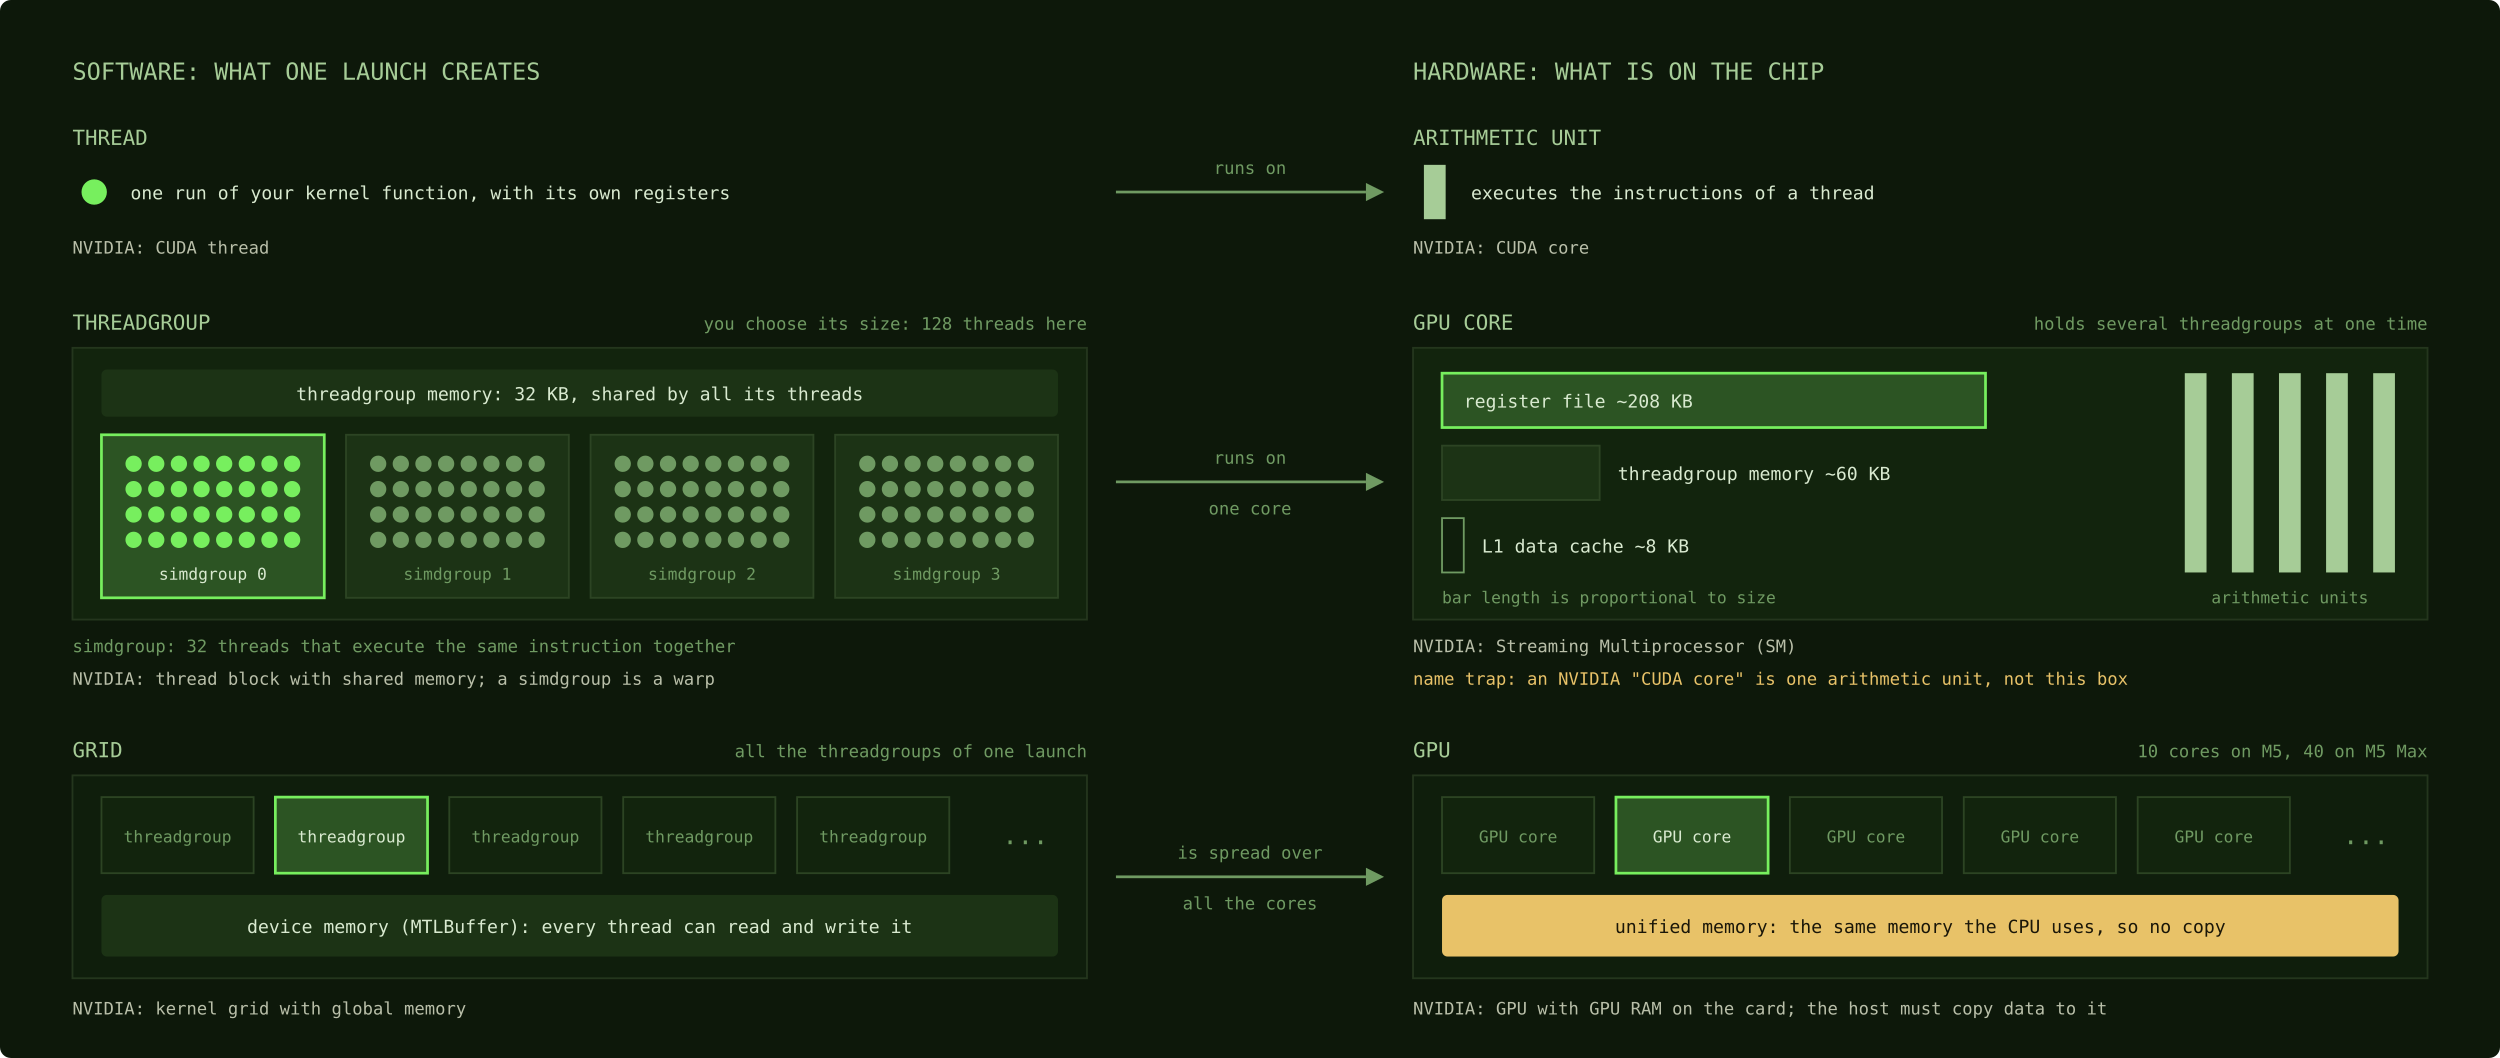
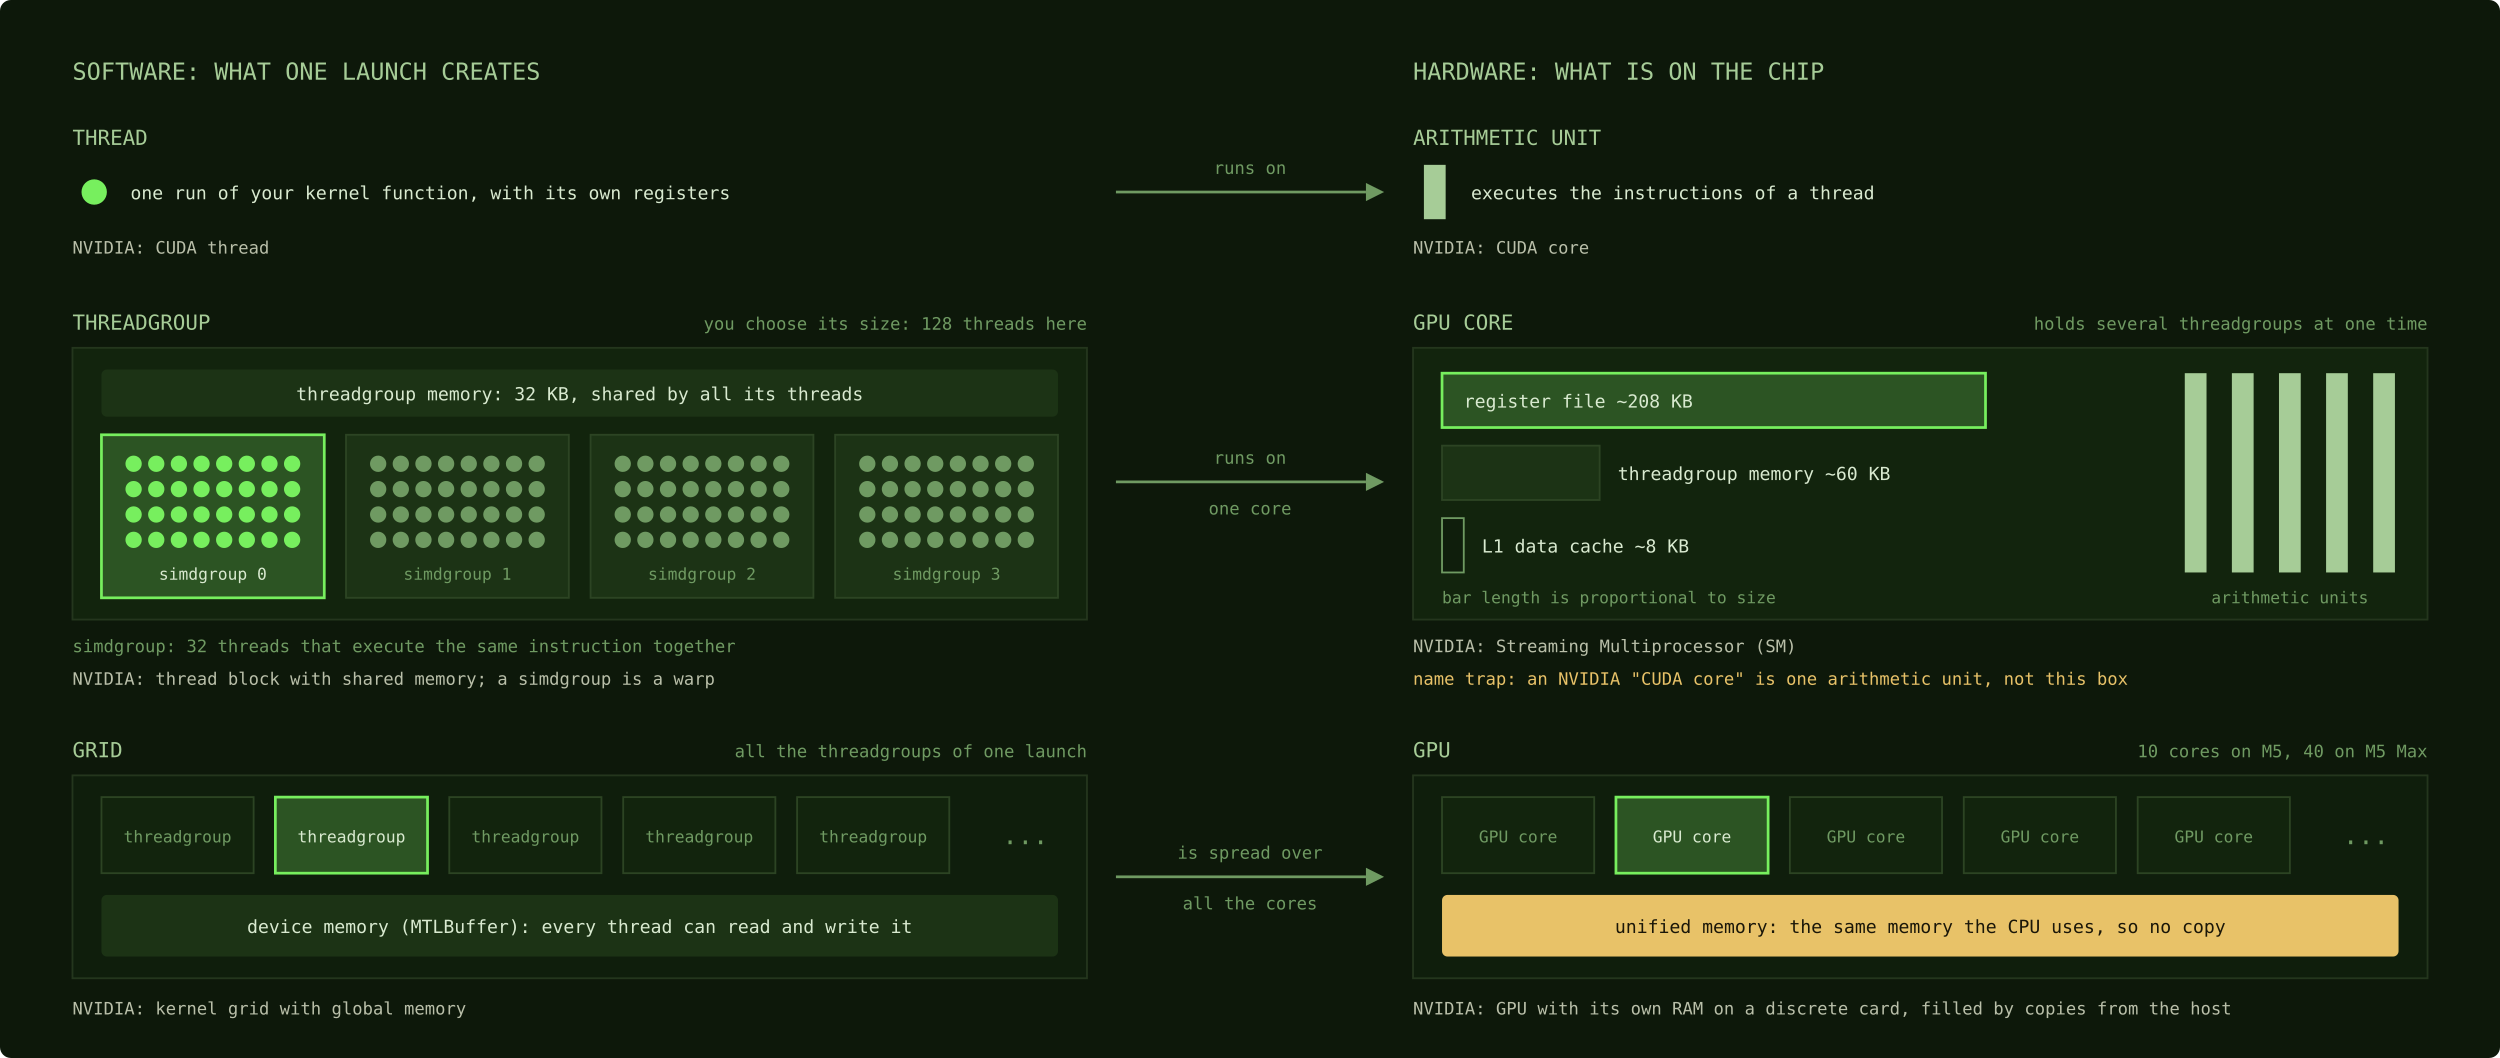
<svg xmlns="http://www.w3.org/2000/svg" viewBox="0 0 1380 584" role="img" aria-label="Two hierarchies side by side. Software, top to bottom: a thread, a threadgroup of four simdgroups with 32 KB of threadgroup memory, and a grid of threadgroups over device memory. Hardware, top to bottom: an arithmetic unit, a GPU core with a 208 KB register file, 60 KB of threadgroup memory and an 8 KB L1 cache, and a GPU of 10 to 40 cores over unified memory shared with the CPU. Each software level runs on the hardware level beside it." font-family="Azeret Mono, ui-monospace, Menlo, monospace">
  <rect width="1380" height="584" rx="6" fill="#0d180a" />
  <defs>
    <g id="al-dots">
      <circle cx="17.75" cy="16" r="4.5" />
      <circle cx="30.25" cy="16" r="4.5" />
      <circle cx="42.75" cy="16" r="4.5" />
      <circle cx="55.25" cy="16" r="4.5" />
      <circle cx="67.75" cy="16" r="4.5" />
      <circle cx="80.25" cy="16" r="4.5" />
      <circle cx="92.75" cy="16" r="4.5" />
      <circle cx="105.25" cy="16" r="4.5" />
      <circle cx="17.75" cy="30" r="4.5" />
      <circle cx="30.25" cy="30" r="4.5" />
      <circle cx="42.75" cy="30" r="4.5" />
      <circle cx="55.25" cy="30" r="4.5" />
      <circle cx="67.75" cy="30" r="4.5" />
      <circle cx="80.25" cy="30" r="4.5" />
      <circle cx="92.75" cy="30" r="4.5" />
      <circle cx="105.25" cy="30" r="4.5" />
      <circle cx="17.75" cy="44" r="4.5" />
      <circle cx="30.25" cy="44" r="4.5" />
      <circle cx="42.75" cy="44" r="4.5" />
      <circle cx="55.25" cy="44" r="4.5" />
      <circle cx="67.75" cy="44" r="4.5" />
      <circle cx="80.25" cy="44" r="4.5" />
      <circle cx="92.75" cy="44" r="4.5" />
      <circle cx="105.25" cy="44" r="4.5" />
      <circle cx="17.75" cy="58" r="4.5" />
      <circle cx="30.25" cy="58" r="4.5" />
      <circle cx="42.75" cy="58" r="4.5" />
      <circle cx="55.25" cy="58" r="4.5" />
      <circle cx="67.75" cy="58" r="4.5" />
      <circle cx="80.25" cy="58" r="4.5" />
      <circle cx="92.75" cy="58" r="4.5" />
      <circle cx="105.25" cy="58" r="4.5" />
    </g>
  </defs>
  <text x="40" y="44" font-size="13" fill="#a6cc97">SOFTWARE: WHAT ONE LAUNCH CREATES</text>
  <text x="780" y="44" font-size="13" fill="#a6cc97">HARDWARE: WHAT IS ON THE CHIP</text>
  <text x="40" y="80" font-size="11.5" fill="#a6cc97">THREAD</text>
  <circle cx="52" cy="106" r="7" fill="#77ef5e" />
  <text x="72" y="110" font-size="10" fill="#d9ead0">one run of your kernel function, with its own registers</text>
  <text x="40" y="140" font-size="9.5" fill="#b9bfa9">NVIDIA: CUDA thread</text>
  <text x="780" y="80" font-size="11.5" fill="#a6cc97">ARITHMETIC UNIT</text>
  <rect x="786" y="91" width="12" height="30" fill="#a6cc97" />
  <text x="812" y="110" font-size="10" fill="#d9ead0">executes the instructions of a thread</text>
  <text x="780" y="140" font-size="9.5" fill="#b9bfa9">NVIDIA: CUDA core</text>
  <g stroke="#6f9a62" fill="#6f9a62">
    <line x1="616" y1="106" x2="754" y2="106" stroke-width="1.5" />
    <path d="M754 101 L764 106 L754 111 Z" stroke="none" />
  </g>
  <text x="690" y="96" font-size="9.5" fill="#6f9a62" text-anchor="middle">runs on</text>
  <text x="40" y="182" font-size="11.5" fill="#a6cc97">THREADGROUP</text>
  <text x="600" y="182" font-size="9.5" fill="#6f9a62" text-anchor="end">you choose its size: 128 threads here</text>
  <rect x="40" y="192" width="560" height="150" fill="#12240d" stroke="#24361d" />
  <rect x="56" y="204" width="528" height="26" fill="#1c3315" rx="3" />
  <text x="320" y="221" font-size="10" fill="#d9ead0" text-anchor="middle">threadgroup memory: 32 KB, shared by all its threads</text>
  <rect x="56" y="240" width="123" height="90" fill="#2c5423" stroke="#77ef5e" stroke-width="1.5" />
  <use href="#al-dots" x="56" y="240" fill="#77ef5e" />
  <text x="117.5" y="320" font-size="9" fill="#d9ead0" text-anchor="middle">simdgroup 0</text>
  <rect x="191" y="240" width="123" height="90" fill="#1c3315" stroke="#2c4423" />
  <use href="#al-dots" x="191" y="240" fill="#6f9a62" />
  <text x="252.5" y="320" font-size="9" fill="#6f9a62" text-anchor="middle">simdgroup 1</text>
  <rect x="326" y="240" width="123" height="90" fill="#1c3315" stroke="#2c4423" />
  <use href="#al-dots" x="326" y="240" fill="#6f9a62" />
  <text x="387.5" y="320" font-size="9" fill="#6f9a62" text-anchor="middle">simdgroup 2</text>
  <rect x="461" y="240" width="123" height="90" fill="#1c3315" stroke="#2c4423" />
  <use href="#al-dots" x="461" y="240" fill="#6f9a62" />
  <text x="522.5" y="320" font-size="9" fill="#6f9a62" text-anchor="middle">simdgroup 3</text>
  <text x="40" y="360" font-size="9.5" fill="#6f9a62">simdgroup: 32 threads that execute the same instruction together</text>
  <text x="40" y="378" font-size="9.5" fill="#b9bfa9">NVIDIA: thread block with shared memory; a simdgroup is a warp</text>
  <text x="780" y="182" font-size="11.5" fill="#a6cc97">GPU CORE</text>
  <text x="1340" y="182" font-size="9.5" fill="#6f9a62" text-anchor="end">holds several threadgroups at one time</text>
  <rect x="780" y="192" width="560" height="150" fill="#12240d" stroke="#24361d" />
  <rect x="796" y="206" width="300" height="30" fill="#2c5423" stroke="#77ef5e" stroke-width="1.5" />
  <text x="808" y="225" font-size="10" fill="#d9ead0">register file ~208 KB</text>
  <rect x="796" y="246" width="87" height="30" fill="#1c3315" stroke="#2c4423" />
  <text x="893" y="265" font-size="10" fill="#d9ead0">threadgroup memory ~60 KB</text>
  <rect x="796" y="286" width="12" height="30" fill="#0f1e0c" stroke="#6f9a62" />
  <text x="818" y="305" font-size="10" fill="#d9ead0">L1 data cache ~8 KB</text>
  <text x="796" y="333" font-size="9" fill="#6f9a62">bar length is proportional to size</text>
  <g fill="#a6cc97">
    <rect x="1206" y="206" width="12" height="110" />
    <rect x="1232" y="206" width="12" height="110" />
    <rect x="1258" y="206" width="12" height="110" />
    <rect x="1284" y="206" width="12" height="110" />
    <rect x="1310" y="206" width="12" height="110" />
  </g>
  <text x="1264" y="333" font-size="9" fill="#6f9a62" text-anchor="middle">arithmetic units</text>
  <text x="780" y="360" font-size="9.5" fill="#b9bfa9">NVIDIA: Streaming Multiprocessor (SM)</text>
  <text x="780" y="378" font-size="9.5" fill="#e8c268">name trap: an NVIDIA "CUDA core" is one arithmetic unit, not this box</text>
  <g stroke="#6f9a62" fill="#6f9a62">
    <line x1="616" y1="266" x2="754" y2="266" stroke-width="1.5" />
    <path d="M754 261 L764 266 L754 271 Z" stroke="none" />
  </g>
  <text x="690" y="256" font-size="9.5" fill="#6f9a62" text-anchor="middle">runs on</text>
  <text x="690" y="284" font-size="9.5" fill="#6f9a62" text-anchor="middle">one core</text>
  <text x="40" y="418" font-size="11.5" fill="#a6cc97">GRID</text>
  <text x="600" y="418" font-size="9.5" fill="#6f9a62" text-anchor="end">all the threadgroups of one launch</text>
  <rect x="40" y="428" width="560" height="112" fill="#0f1e0c" stroke="#24361d" />
  <text x="780" y="418" font-size="11.5" fill="#a6cc97">GPU</text>
  <text x="1340" y="418" font-size="9.5" fill="#6f9a62" text-anchor="end">10 cores on M5, 40 on M5 Max</text>
  <rect x="780" y="428" width="560" height="112" fill="#0f1e0c" stroke="#24361d" />
  <rect x="56" y="440" width="84" height="42" fill="#12240d" stroke="#2c4423" />
  <text x="98" y="465" font-size="9" fill="#6f9a62" text-anchor="middle">threadgroup</text>
  <rect x="152" y="440" width="84" height="42" fill="#2c5423" stroke="#77ef5e" stroke-width="1.5" />
  <text x="194" y="465" font-size="9" fill="#d9ead0" text-anchor="middle">threadgroup</text>
  <rect x="248" y="440" width="84" height="42" fill="#12240d" stroke="#2c4423" />
  <text x="290" y="465" font-size="9" fill="#6f9a62" text-anchor="middle">threadgroup</text>
  <rect x="344" y="440" width="84" height="42" fill="#12240d" stroke="#2c4423" />
  <text x="386" y="465" font-size="9" fill="#6f9a62" text-anchor="middle">threadgroup</text>
  <rect x="440" y="440" width="84" height="42" fill="#12240d" stroke="#2c4423" />
  <text x="482" y="465" font-size="9" fill="#6f9a62" text-anchor="middle">threadgroup</text>
  <text x="566" y="466" font-size="14" fill="#6f9a62" text-anchor="middle">...</text>
  <rect x="796" y="440" width="84" height="42" fill="#12240d" stroke="#2c4423" />
  <text x="838" y="465" font-size="9" fill="#6f9a62" text-anchor="middle">GPU core</text>
  <rect x="892" y="440" width="84" height="42" fill="#2c5423" stroke="#77ef5e" stroke-width="1.5" />
  <text x="934" y="465" font-size="9" fill="#d9ead0" text-anchor="middle">GPU core</text>
  <rect x="988" y="440" width="84" height="42" fill="#12240d" stroke="#2c4423" />
  <text x="1030" y="465" font-size="9" fill="#6f9a62" text-anchor="middle">GPU core</text>
  <rect x="1084" y="440" width="84" height="42" fill="#12240d" stroke="#2c4423" />
  <text x="1126" y="465" font-size="9" fill="#6f9a62" text-anchor="middle">GPU core</text>
  <rect x="1180" y="440" width="84" height="42" fill="#12240d" stroke="#2c4423" />
  <text x="1222" y="465" font-size="9" fill="#6f9a62" text-anchor="middle">GPU core</text>
  <text x="1306" y="466" font-size="14" fill="#6f9a62" text-anchor="middle">...</text>
  <rect x="56" y="494" width="528" height="34" fill="#1c3315" rx="3" />
  <text x="320" y="515" font-size="10" fill="#d9ead0" text-anchor="middle">device memory (MTLBuffer): every thread can read and write it</text>
  <rect x="796" y="494" width="528" height="34" fill="#e8c268" rx="3" />
  <text x="1060" y="515" font-size="10" fill="#1a1608" text-anchor="middle">unified memory: the same memory the CPU uses, so no copy</text>
  <text x="40" y="560" font-size="9.5" fill="#b9bfa9">NVIDIA: kernel grid with global memory</text>
-   <text x="780" y="560" font-size="9.5" fill="#b9bfa9">NVIDIA: GPU with GPU RAM on the card; the host must copy data to it</text>
+   <text x="780" y="560" font-size="9.5" fill="#b9bfa9">NVIDIA: GPU with its own RAM on a discrete card, filled by copies from the host</text>
  <g stroke="#6f9a62" fill="#6f9a62">
    <line x1="616" y1="484" x2="754" y2="484" stroke-width="1.5" />
    <path d="M754 479 L764 484 L754 489 Z" stroke="none" />
  </g>
  <text x="690" y="474" font-size="9.5" fill="#6f9a62" text-anchor="middle">is spread over</text>
  <text x="690" y="502" font-size="9.5" fill="#6f9a62" text-anchor="middle">all the cores</text>
</svg>
